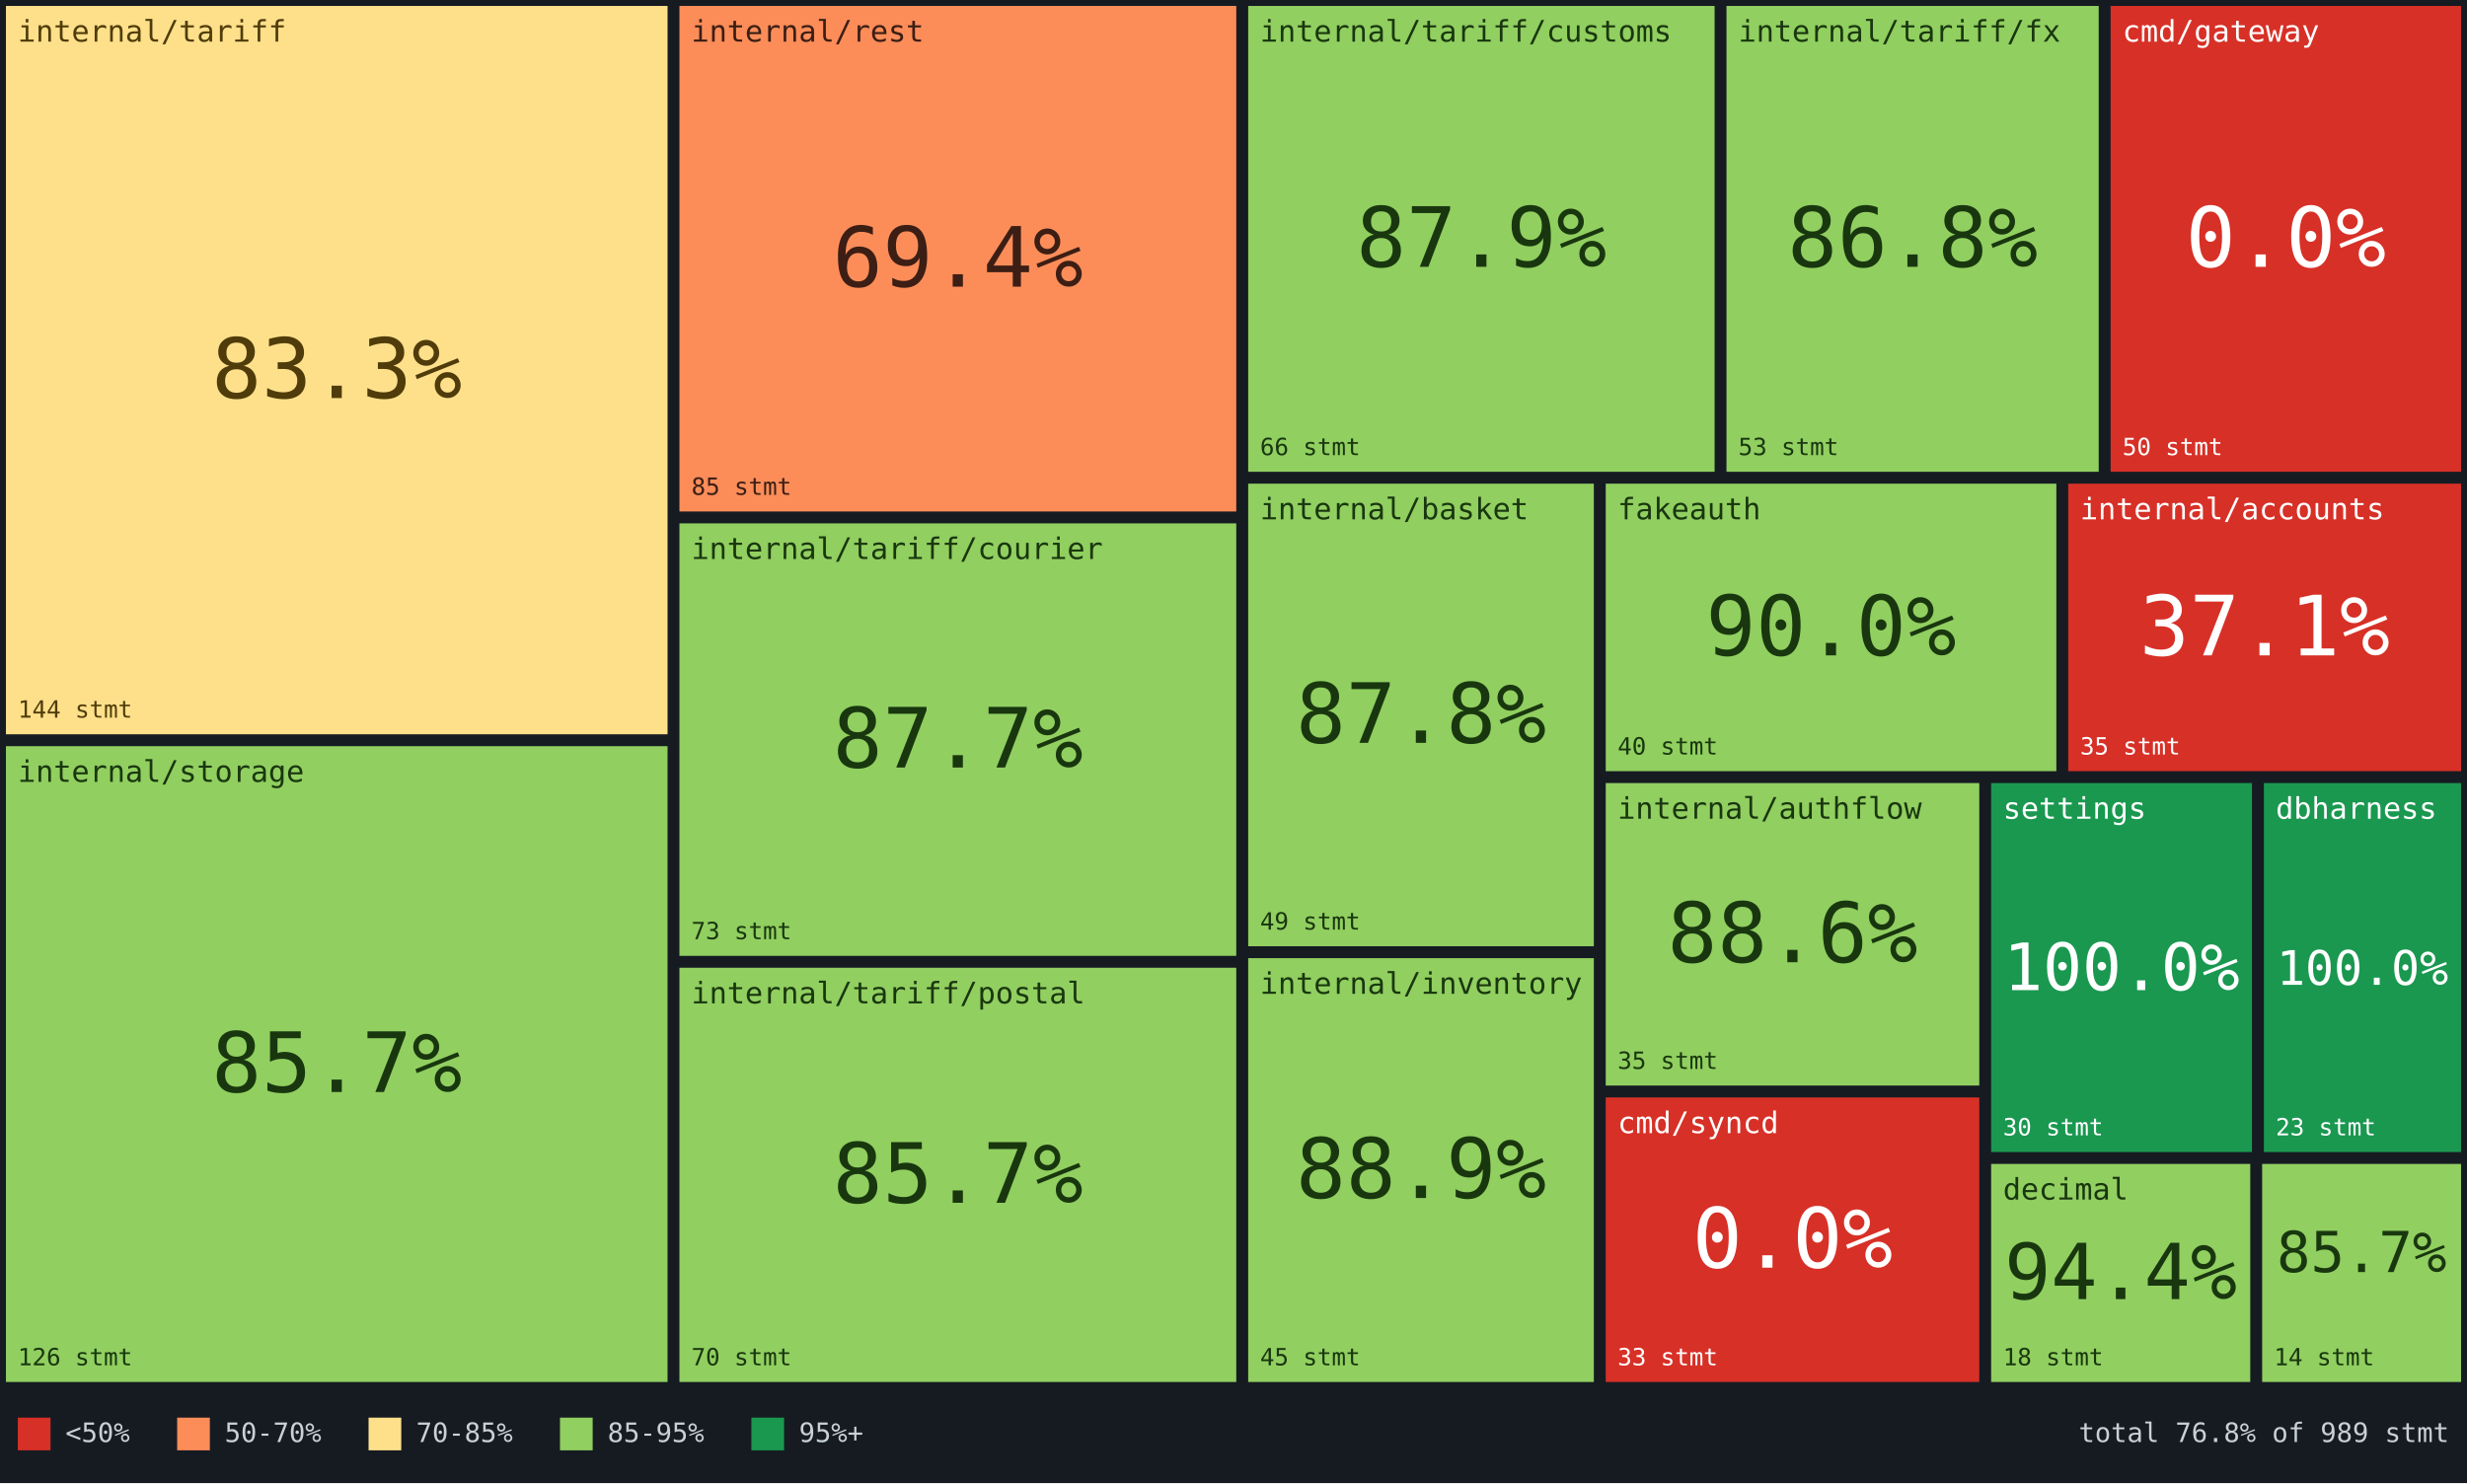
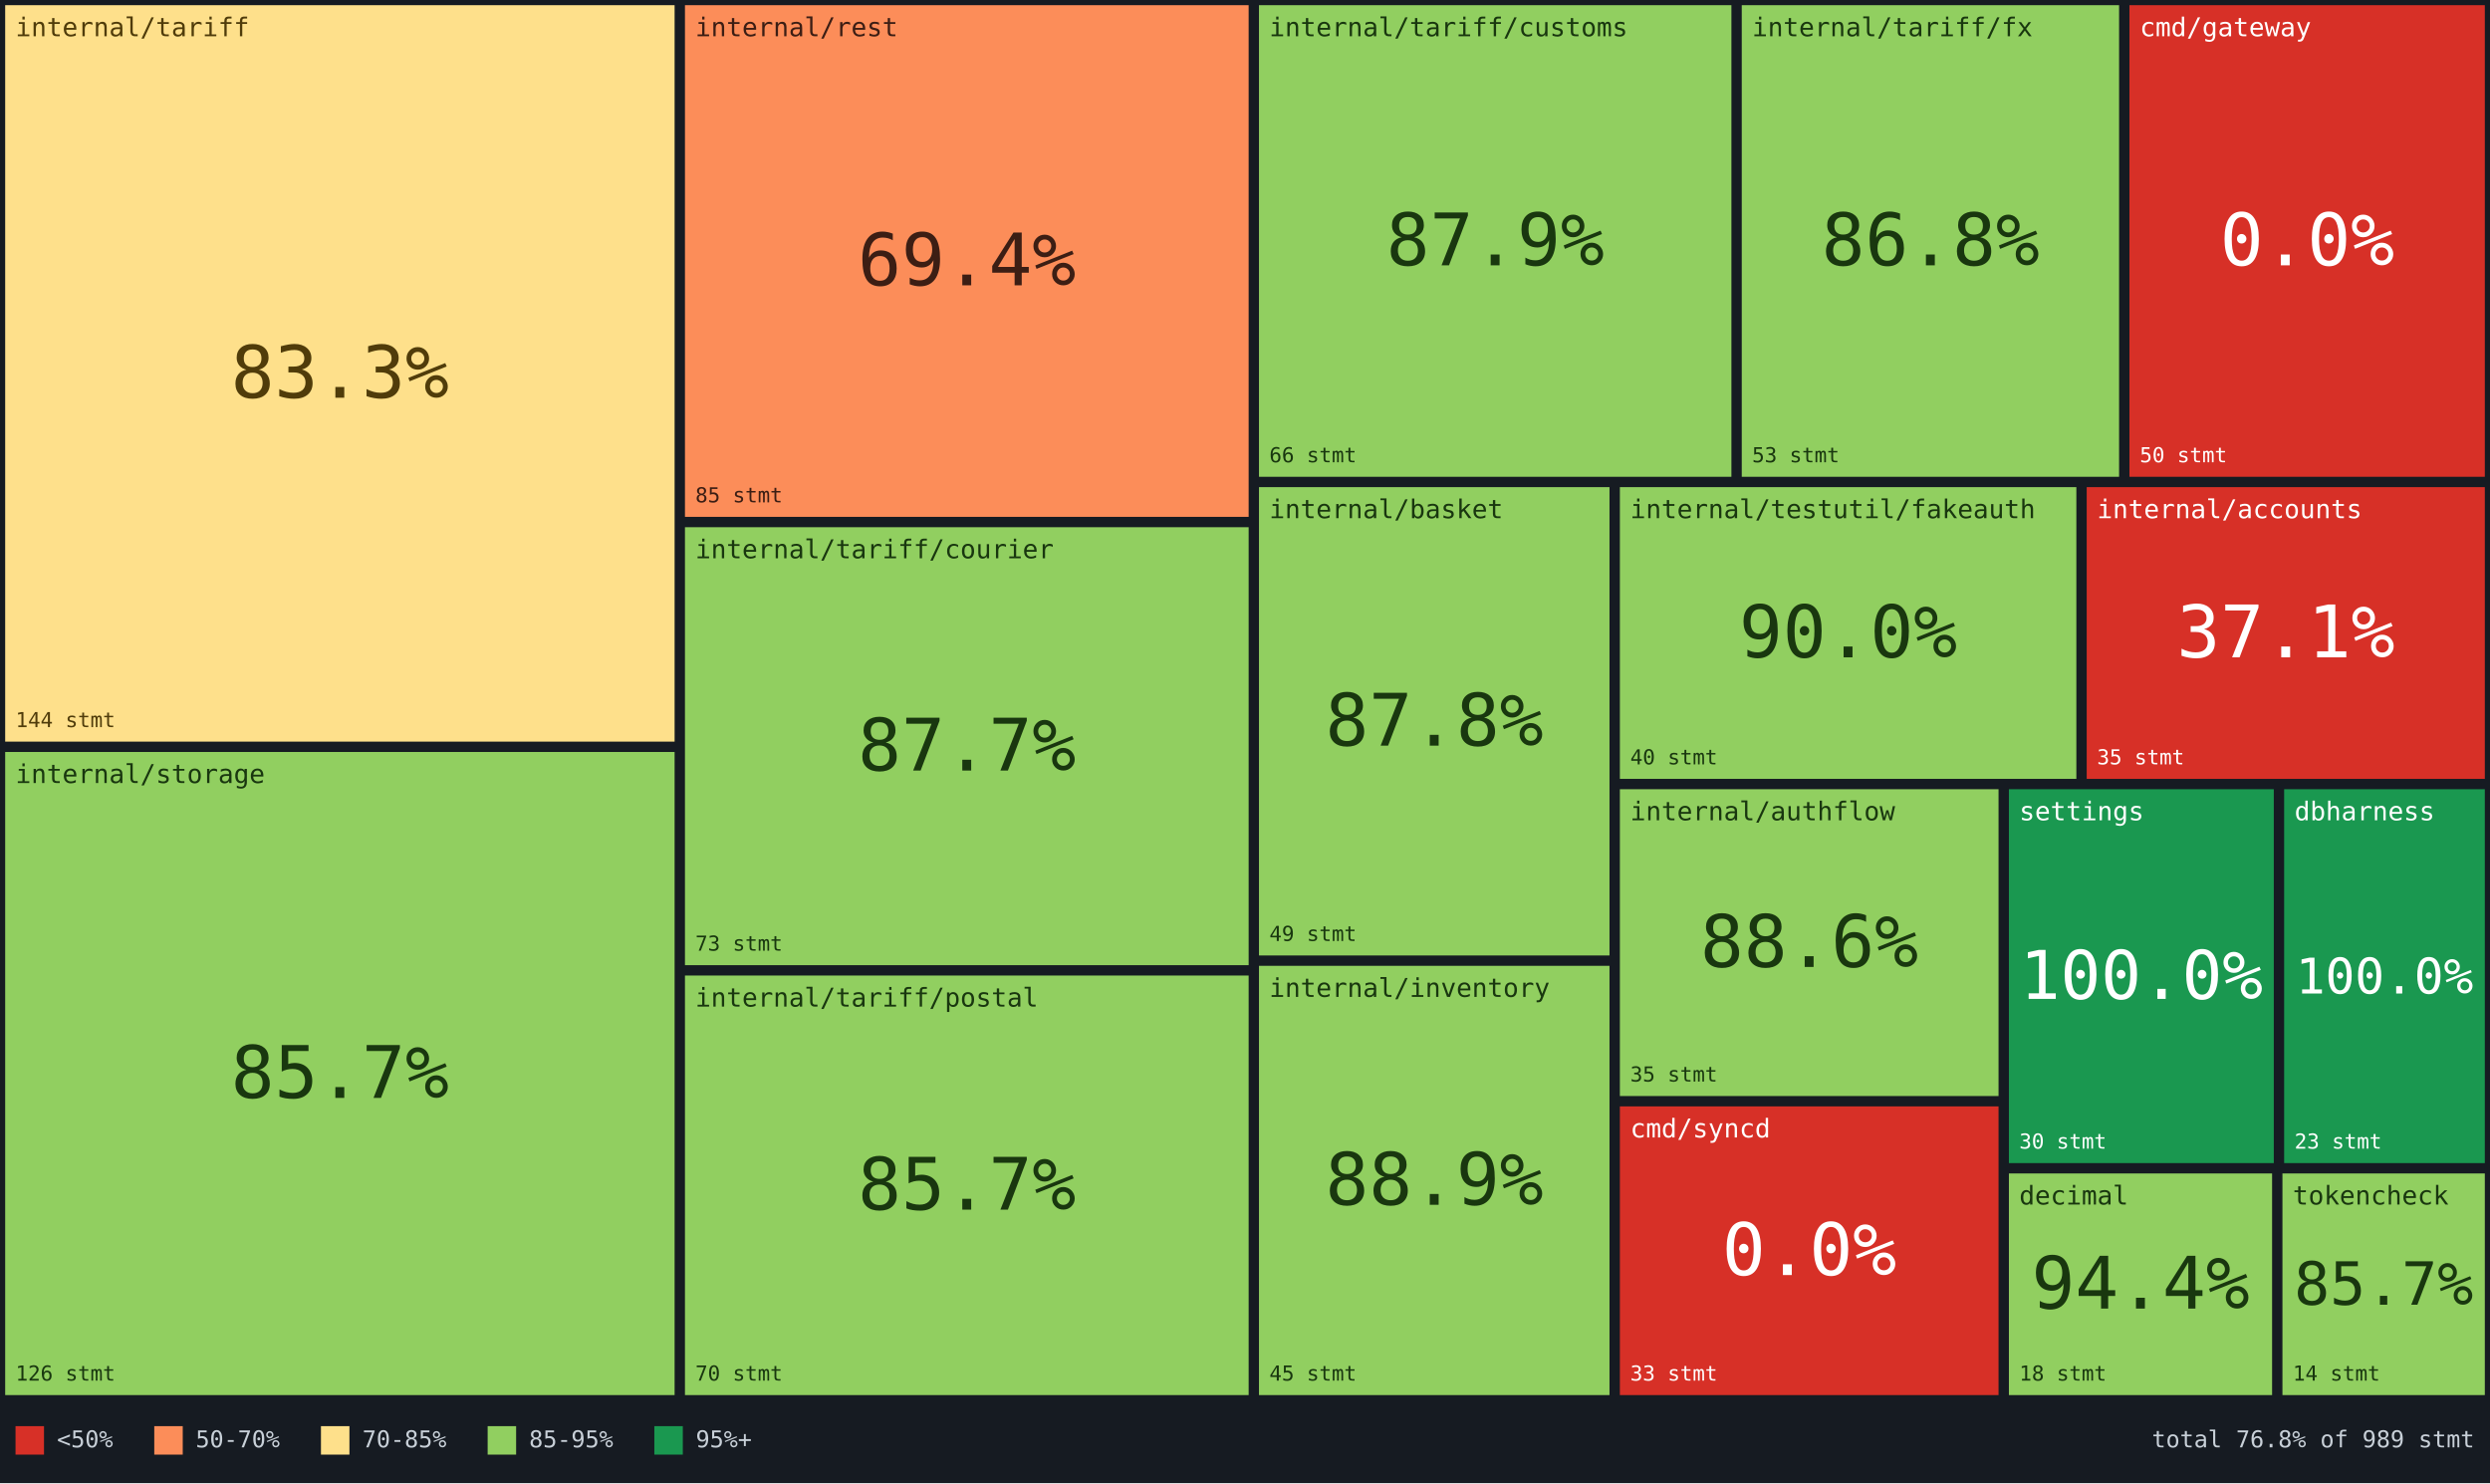
- <svg xmlns="http://www.w3.org/2000/svg" width="830" height="499" viewBox="0 0 830 499" role="img" aria-labelledby="grid-map-title">
-   <rect x="0" y="0" width="830" height="499" fill="#161b22" />
+ <svg xmlns="http://www.w3.org/2000/svg" width="962" height="573" viewBox="0 0 962 573" role="img" aria-labelledby="grid-map-title">
+   <rect x="0" y="0" width="962" height="573" fill="#161b22" />
  <g font-family="ui-monospace, SFMono-Regular, Menlo, Consolas, monospace">
-     <rect x="2" y="2" width="222.59" height="245.07" fill="#fee08b" />
+     <rect x="2" y="2" width="258.63" height="284.53" fill="#fee08b" />
    <clipPath id="t0">
-       <rect x="2" y="2" width="222.59" height="245.07" />
+       <rect x="2" y="2" width="258.63" height="284.53" />
    </clipPath>
    <g clip-path="url(#t0)">
      <text x="6" y="14" font-size="10" fill="#503c0a" textLength="90" lengthAdjust="spacingAndGlyphs">internal/tariff</text>
-       <text x="113.3" y="133.93" font-size="28" fill="#503c0a" text-anchor="middle" textLength="84" lengthAdjust="spacingAndGlyphs">83.3%</text>
-       <text x="6" y="241.47" font-size="8" fill="#503c0a" textLength="38.4" lengthAdjust="spacingAndGlyphs">144 stmt</text>
+       <text x="131.31" y="153.67" font-size="28" fill="#503c0a" text-anchor="middle" textLength="84" lengthAdjust="spacingAndGlyphs">83.3%</text>
+       <text x="6" y="280.93" font-size="8" fill="#503c0a" textLength="38.4" lengthAdjust="spacingAndGlyphs">144 stmt</text>
    </g>
-     <rect x="2" y="251.07" width="222.59" height="213.93" fill="#91cf60" />
+     <rect x="2" y="290.53" width="258.63" height="248.47" fill="#91cf60" />
    <clipPath id="t1">
-       <rect x="2" y="251.07" width="222.59" height="213.93" />
+       <rect x="2" y="290.53" width="258.63" height="248.47" />
    </clipPath>
    <g clip-path="url(#t1)">
-       <text x="6" y="263.07" font-size="10" fill="#19370f" textLength="96" lengthAdjust="spacingAndGlyphs">internal/storage</text>
-       <text x="113.3" y="367.43" font-size="28" fill="#19370f" text-anchor="middle" textLength="84" lengthAdjust="spacingAndGlyphs">85.7%</text>
-       <text x="6" y="459.4" font-size="8" fill="#19370f" textLength="38.4" lengthAdjust="spacingAndGlyphs">126 stmt</text>
+       <text x="6" y="302.53" font-size="10" fill="#19370f" textLength="96" lengthAdjust="spacingAndGlyphs">internal/storage</text>
+       <text x="131.31" y="424.17" font-size="28" fill="#19370f" text-anchor="middle" textLength="84" lengthAdjust="spacingAndGlyphs">85.7%</text>
+       <text x="6" y="533.4" font-size="8" fill="#19370f" textLength="38.4" lengthAdjust="spacingAndGlyphs">126 stmt</text>
    </g>
-     <rect x="228.59" y="2" width="187.34" height="170.1" fill="#fc8d59" />
+     <rect x="264.63" y="2" width="217.78" height="197.69" fill="#fc8d59" />
    <clipPath id="t2">
-       <rect x="228.59" y="2" width="187.34" height="170.1" />
+       <rect x="264.63" y="2" width="217.78" height="197.69" />
    </clipPath>
    <g clip-path="url(#t2)">
-       <text x="232.59" y="14" font-size="10" fill="#3c1e14" textLength="78" lengthAdjust="spacingAndGlyphs">internal/rest</text>
-       <text x="322.26" y="96.45" font-size="28" fill="#3c1e14" text-anchor="middle" textLength="84" lengthAdjust="spacingAndGlyphs">69.4%</text>
-       <text x="232.59" y="166.5" font-size="8" fill="#3c1e14" textLength="33.6" lengthAdjust="spacingAndGlyphs">85 stmt</text>
+       <text x="268.63" y="14" font-size="10" fill="#3c1e14" textLength="78" lengthAdjust="spacingAndGlyphs">internal/rest</text>
+       <text x="373.52" y="110.24" font-size="28" fill="#3c1e14" text-anchor="middle" textLength="84" lengthAdjust="spacingAndGlyphs">69.4%</text>
+       <text x="268.63" y="194.09" font-size="8" fill="#3c1e14" textLength="33.6" lengthAdjust="spacingAndGlyphs">85 stmt</text>
    </g>
-     <rect x="228.59" y="176.1" width="187.34" height="145.52" fill="#91cf60" />
+     <rect x="264.63" y="203.69" width="217.78" height="169.21" fill="#91cf60" />
    <clipPath id="t3">
-       <rect x="228.59" y="176.1" width="187.34" height="145.52" />
+       <rect x="264.63" y="203.69" width="217.78" height="169.21" />
    </clipPath>
    <g clip-path="url(#t3)">
-       <text x="232.59" y="188.1" font-size="10" fill="#19370f" textLength="138" lengthAdjust="spacingAndGlyphs">internal/tariff/courier</text>
-       <text x="322.26" y="258.26" font-size="28" fill="#19370f" text-anchor="middle" textLength="84" lengthAdjust="spacingAndGlyphs">87.7%</text>
-       <text x="232.59" y="316.02" font-size="8" fill="#19370f" textLength="33.6" lengthAdjust="spacingAndGlyphs">73 stmt</text>
+       <text x="268.63" y="215.69" font-size="10" fill="#19370f" textLength="138" lengthAdjust="spacingAndGlyphs">internal/tariff/courier</text>
+       <text x="373.52" y="297.7" font-size="28" fill="#19370f" text-anchor="middle" textLength="84" lengthAdjust="spacingAndGlyphs">87.7%</text>
+       <text x="268.63" y="367.3" font-size="8" fill="#19370f" textLength="33.6" lengthAdjust="spacingAndGlyphs">73 stmt</text>
    </g>
-     <rect x="228.59" y="325.62" width="187.34" height="139.38" fill="#91cf60" />
+     <rect x="264.63" y="376.9" width="217.78" height="162.1" fill="#91cf60" />
    <clipPath id="t4">
-       <rect x="228.59" y="325.62" width="187.34" height="139.38" />
+       <rect x="264.63" y="376.9" width="217.78" height="162.1" />
    </clipPath>
    <g clip-path="url(#t4)">
-       <text x="232.59" y="337.62" font-size="10" fill="#19370f" textLength="132" lengthAdjust="spacingAndGlyphs">internal/tariff/postal</text>
-       <text x="322.26" y="404.71" font-size="28" fill="#19370f" text-anchor="middle" textLength="84" lengthAdjust="spacingAndGlyphs">85.7%</text>
-       <text x="232.59" y="459.4" font-size="8" fill="#19370f" textLength="33.6" lengthAdjust="spacingAndGlyphs">70 stmt</text>
+       <text x="268.63" y="388.9" font-size="10" fill="#19370f" textLength="132" lengthAdjust="spacingAndGlyphs">internal/tariff/postal</text>
+       <text x="373.52" y="467.35" font-size="28" fill="#19370f" text-anchor="middle" textLength="84" lengthAdjust="spacingAndGlyphs">85.7%</text>
+       <text x="268.63" y="533.4" font-size="8" fill="#19370f" textLength="33.6" lengthAdjust="spacingAndGlyphs">70 stmt</text>
    </g>
-     <rect x="419.94" y="2" width="156.92" height="156.74" fill="#91cf60" />
+     <rect x="486.4" y="2" width="182.52" height="182.21" fill="#91cf60" />
    <clipPath id="t5">
-       <rect x="419.94" y="2" width="156.92" height="156.74" />
+       <rect x="486.4" y="2" width="182.52" height="182.21" />
    </clipPath>
    <g clip-path="url(#t5)">
-       <text x="423.94" y="14" font-size="10" fill="#19370f" textLength="138" lengthAdjust="spacingAndGlyphs">internal/tariff/customs</text>
-       <text x="498.4" y="89.77" font-size="28" fill="#19370f" text-anchor="middle" textLength="84" lengthAdjust="spacingAndGlyphs">87.9%</text>
-       <text x="423.94" y="153.14" font-size="8" fill="#19370f" textLength="33.6" lengthAdjust="spacingAndGlyphs">66 stmt</text>
+       <text x="490.4" y="14" font-size="10" fill="#19370f" textLength="138" lengthAdjust="spacingAndGlyphs">internal/tariff/customs</text>
+       <text x="577.66" y="102.5" font-size="28" fill="#19370f" text-anchor="middle" textLength="84" lengthAdjust="spacingAndGlyphs">87.9%</text>
+       <text x="490.4" y="178.61" font-size="8" fill="#19370f" textLength="33.6" lengthAdjust="spacingAndGlyphs">66 stmt</text>
    </g>
-     <rect x="580.86" y="2" width="125.23" height="156.74" fill="#91cf60" />
+     <rect x="672.92" y="2" width="145.78" height="182.21" fill="#91cf60" />
    <clipPath id="t6">
-       <rect x="580.86" y="2" width="125.23" height="156.74" />
+       <rect x="672.92" y="2" width="145.78" height="182.21" />
    </clipPath>
    <g clip-path="url(#t6)">
-       <text x="584.86" y="14" font-size="10" fill="#19370f" textLength="108" lengthAdjust="spacingAndGlyphs">internal/tariff/fx</text>
-       <text x="643.47" y="89.77" font-size="28" fill="#19370f" text-anchor="middle" textLength="84" lengthAdjust="spacingAndGlyphs">86.8%</text>
-       <text x="584.86" y="153.14" font-size="8" fill="#19370f" textLength="33.6" lengthAdjust="spacingAndGlyphs">53 stmt</text>
+       <text x="676.92" y="14" font-size="10" fill="#19370f" textLength="108" lengthAdjust="spacingAndGlyphs">internal/tariff/fx</text>
+       <text x="745.81" y="102.5" font-size="28" fill="#19370f" text-anchor="middle" textLength="84" lengthAdjust="spacingAndGlyphs">86.8%</text>
+       <text x="676.92" y="178.61" font-size="8" fill="#19370f" textLength="33.6" lengthAdjust="spacingAndGlyphs">53 stmt</text>
    </g>
-     <rect x="710.09" y="2" width="117.91" height="156.74" fill="#d73027" />
+     <rect x="822.7" y="2" width="137.3" height="182.21" fill="#d73027" />
    <clipPath id="t7">
-       <rect x="710.09" y="2" width="117.91" height="156.74" />
+       <rect x="822.7" y="2" width="137.3" height="182.21" />
    </clipPath>
    <g clip-path="url(#t7)">
-       <text x="714.09" y="14" font-size="10" fill="#ffffff" textLength="66" lengthAdjust="spacingAndGlyphs">cmd/gateway</text>
-       <text x="769.04" y="89.77" font-size="28" fill="#ffffff" text-anchor="middle" textLength="67.2" lengthAdjust="spacingAndGlyphs">0.0%</text>
-       <text x="714.09" y="153.14" font-size="8" fill="#ffffff" textLength="33.6" lengthAdjust="spacingAndGlyphs">50 stmt</text>
+       <text x="826.7" y="14" font-size="10" fill="#ffffff" textLength="66" lengthAdjust="spacingAndGlyphs">cmd/gateway</text>
+       <text x="891.35" y="102.5" font-size="28" fill="#ffffff" text-anchor="middle" textLength="67.2" lengthAdjust="spacingAndGlyphs">0.0%</text>
+       <text x="826.7" y="178.61" font-size="8" fill="#ffffff" textLength="33.6" lengthAdjust="spacingAndGlyphs">50 stmt</text>
    </g>
-     <rect x="419.94" y="162.74" width="116.29" height="155.65" fill="#91cf60" />
+     <rect x="486.4" y="188.21" width="135.42" height="180.94" fill="#91cf60" />
    <clipPath id="t8">
-       <rect x="419.94" y="162.74" width="116.29" height="155.65" />
+       <rect x="486.4" y="188.21" width="135.42" height="180.94" />
    </clipPath>
    <g clip-path="url(#t8)">
-       <text x="423.94" y="174.74" font-size="10" fill="#19370f" textLength="90" lengthAdjust="spacingAndGlyphs">internal/basket</text>
-       <text x="478.08" y="249.96" font-size="28" fill="#19370f" text-anchor="middle" textLength="84" lengthAdjust="spacingAndGlyphs">87.8%</text>
-       <text x="423.94" y="312.79" font-size="8" fill="#19370f" textLength="33.6" lengthAdjust="spacingAndGlyphs">49 stmt</text>
+       <text x="490.4" y="200.21" font-size="10" fill="#19370f" textLength="90" lengthAdjust="spacingAndGlyphs">internal/basket</text>
+       <text x="554.12" y="288.08" font-size="28" fill="#19370f" text-anchor="middle" textLength="84" lengthAdjust="spacingAndGlyphs">87.8%</text>
+       <text x="490.4" y="363.55" font-size="8" fill="#19370f" textLength="33.6" lengthAdjust="spacingAndGlyphs">49 stmt</text>
    </g>
-     <rect x="419.94" y="322.39" width="116.29" height="142.61" fill="#91cf60" />
+     <rect x="486.4" y="373.15" width="135.42" height="165.85" fill="#91cf60" />
    <clipPath id="t9">
-       <rect x="419.94" y="322.39" width="116.29" height="142.61" />
+       <rect x="486.4" y="373.15" width="135.42" height="165.85" />
    </clipPath>
    <g clip-path="url(#t9)">
-       <text x="423.94" y="334.39" font-size="10" fill="#19370f" textLength="108" lengthAdjust="spacingAndGlyphs">internal/inventory</text>
-       <text x="478.08" y="403.09" font-size="28" fill="#19370f" text-anchor="middle" textLength="84" lengthAdjust="spacingAndGlyphs">88.9%</text>
-       <text x="423.94" y="459.4" font-size="8" fill="#19370f" textLength="33.6" lengthAdjust="spacingAndGlyphs">45 stmt</text>
+       <text x="490.4" y="385.15" font-size="10" fill="#19370f" textLength="108" lengthAdjust="spacingAndGlyphs">internal/inventory</text>
+       <text x="554.12" y="465.48" font-size="28" fill="#19370f" text-anchor="middle" textLength="84" lengthAdjust="spacingAndGlyphs">88.9%</text>
+       <text x="490.4" y="533.4" font-size="8" fill="#19370f" textLength="33.6" lengthAdjust="spacingAndGlyphs">45 stmt</text>
    </g>
-     <rect x="540.23" y="162.74" width="151.61" height="96.74" fill="#91cf60" />
+     <rect x="625.83" y="188.21" width="176.36" height="112.71" fill="#91cf60" />
    <clipPath id="t10">
-       <rect x="540.23" y="162.74" width="151.61" height="96.74" />
+       <rect x="625.83" y="188.21" width="176.36" height="112.71" />
    </clipPath>
    <g clip-path="url(#t10)">
-       <text x="544.23" y="174.74" font-size="10" fill="#19370f" textLength="48" lengthAdjust="spacingAndGlyphs">fakeauth</text>
-       <text x="616.03" y="220.51" font-size="28" fill="#19370f" text-anchor="middle" textLength="84" lengthAdjust="spacingAndGlyphs">90.0%</text>
-       <text x="544.23" y="253.88" font-size="8" fill="#19370f" textLength="33.6" lengthAdjust="spacingAndGlyphs">40 stmt</text>
+       <text x="629.83" y="200.21" font-size="10" fill="#19370f" textLength="156" lengthAdjust="spacingAndGlyphs">internal/testutil/fakeauth</text>
+       <text x="714.01" y="253.96" font-size="28" fill="#19370f" text-anchor="middle" textLength="84" lengthAdjust="spacingAndGlyphs">90.0%</text>
+       <text x="629.83" y="295.32" font-size="8" fill="#19370f" textLength="33.6" lengthAdjust="spacingAndGlyphs">40 stmt</text>
    </g>
-     <rect x="695.84" y="162.74" width="132.16" height="96.74" fill="#d73027" />
+     <rect x="806.19" y="188.21" width="153.81" height="112.71" fill="#d73027" />
    <clipPath id="t11">
-       <rect x="695.84" y="162.74" width="132.16" height="96.74" />
+       <rect x="806.19" y="188.21" width="153.81" height="112.71" />
    </clipPath>
    <g clip-path="url(#t11)">
-       <text x="699.84" y="174.74" font-size="10" fill="#ffffff" textLength="102" lengthAdjust="spacingAndGlyphs">internal/accounts</text>
-       <text x="761.92" y="220.51" font-size="28" fill="#ffffff" text-anchor="middle" textLength="84" lengthAdjust="spacingAndGlyphs">37.1%</text>
-       <text x="699.84" y="253.88" font-size="8" fill="#ffffff" textLength="33.6" lengthAdjust="spacingAndGlyphs">35 stmt</text>
+       <text x="810.19" y="200.21" font-size="10" fill="#ffffff" textLength="102" lengthAdjust="spacingAndGlyphs">internal/accounts</text>
+       <text x="883.09" y="253.96" font-size="28" fill="#ffffff" text-anchor="middle" textLength="84" lengthAdjust="spacingAndGlyphs">37.1%</text>
+       <text x="810.19" y="295.32" font-size="8" fill="#ffffff" textLength="33.6" lengthAdjust="spacingAndGlyphs">35 stmt</text>
    </g>
-     <rect x="540.23" y="263.48" width="125.68" height="101.78" fill="#91cf60" />
+     <rect x="625.83" y="304.92" width="146.3" height="118.54" fill="#91cf60" />
    <clipPath id="t12">
-       <rect x="540.23" y="263.48" width="125.68" height="101.78" />
+       <rect x="625.83" y="304.92" width="146.3" height="118.54" />
    </clipPath>
    <g clip-path="url(#t12)">
-       <text x="544.23" y="275.48" font-size="10" fill="#19370f" textLength="102" lengthAdjust="spacingAndGlyphs">internal/authflow</text>
-       <text x="603.07" y="323.77" font-size="28" fill="#19370f" text-anchor="middle" textLength="84" lengthAdjust="spacingAndGlyphs">88.6%</text>
-       <text x="544.23" y="359.66" font-size="8" fill="#19370f" textLength="33.6" lengthAdjust="spacingAndGlyphs">35 stmt</text>
+       <text x="629.83" y="316.92" font-size="10" fill="#19370f" textLength="102" lengthAdjust="spacingAndGlyphs">internal/authflow</text>
+       <text x="698.98" y="373.59" font-size="28" fill="#19370f" text-anchor="middle" textLength="84" lengthAdjust="spacingAndGlyphs">88.6%</text>
+       <text x="629.83" y="417.86" font-size="8" fill="#19370f" textLength="33.6" lengthAdjust="spacingAndGlyphs">35 stmt</text>
    </g>
-     <rect x="540.23" y="369.26" width="125.68" height="95.74" fill="#d73027" />
+     <rect x="625.83" y="427.46" width="146.3" height="111.54" fill="#d73027" />
    <clipPath id="t13">
-       <rect x="540.23" y="369.26" width="125.68" height="95.74" />
+       <rect x="625.83" y="427.46" width="146.3" height="111.54" />
    </clipPath>
    <g clip-path="url(#t13)">
-       <text x="544.23" y="381.26" font-size="10" fill="#ffffff" textLength="54" lengthAdjust="spacingAndGlyphs">cmd/syncd</text>
-       <text x="603.07" y="426.53" font-size="28" fill="#ffffff" text-anchor="middle" textLength="67.2" lengthAdjust="spacingAndGlyphs">0.0%</text>
-       <text x="544.23" y="459.4" font-size="8" fill="#ffffff" textLength="33.6" lengthAdjust="spacingAndGlyphs">33 stmt</text>
+       <text x="629.83" y="439.46" font-size="10" fill="#ffffff" textLength="54" lengthAdjust="spacingAndGlyphs">cmd/syncd</text>
+       <text x="698.98" y="492.63" font-size="28" fill="#ffffff" text-anchor="middle" textLength="67.2" lengthAdjust="spacingAndGlyphs">0.0%</text>
+       <text x="629.83" y="533.4" font-size="8" fill="#ffffff" textLength="33.6" lengthAdjust="spacingAndGlyphs">33 stmt</text>
    </g>
-     <rect x="669.9" y="263.48" width="87.75" height="124.15" fill="#1a9850" />
+     <rect x="776.13" y="304.92" width="102.34" height="144.45" fill="#1a9850" />
    <clipPath id="t14">
-       <rect x="669.9" y="263.48" width="87.75" height="124.15" />
+       <rect x="776.13" y="304.92" width="102.34" height="144.45" />
    </clipPath>
    <g clip-path="url(#t14)">
-       <text x="673.9" y="275.48" font-size="10" fill="#ffffff" textLength="48" lengthAdjust="spacingAndGlyphs">settings</text>
-       <text x="713.78" y="333.16" font-size="22" fill="#ffffff" text-anchor="middle" textLength="79.2" lengthAdjust="spacingAndGlyphs">100.0%</text>
-       <text x="673.9" y="382.03" font-size="8" fill="#ffffff" textLength="33.6" lengthAdjust="spacingAndGlyphs">30 stmt</text>
+       <text x="780.13" y="316.92" font-size="10" fill="#ffffff" textLength="48" lengthAdjust="spacingAndGlyphs">settings</text>
+       <text x="827.3" y="385.94" font-size="26" fill="#ffffff" text-anchor="middle" textLength="93.6" lengthAdjust="spacingAndGlyphs">100.0%</text>
+       <text x="780.13" y="443.77" font-size="8" fill="#ffffff" textLength="33.6" lengthAdjust="spacingAndGlyphs">30 stmt</text>
    </g>
-     <rect x="761.66" y="263.48" width="66.34" height="124.15" fill="#1a9850" />
+     <rect x="882.47" y="304.92" width="77.53" height="144.45" fill="#1a9850" />
    <clipPath id="t15">
-       <rect x="761.66" y="263.48" width="66.34" height="124.15" />
+       <rect x="882.47" y="304.92" width="77.53" height="144.45" />
    </clipPath>
    <g clip-path="url(#t15)">
-       <text x="765.66" y="275.48" font-size="10" fill="#ffffff" textLength="54" lengthAdjust="spacingAndGlyphs">dbharness</text>
-       <text x="794.83" y="331.36" font-size="16" fill="#ffffff" text-anchor="middle" textLength="57.6" lengthAdjust="spacingAndGlyphs">100.0%</text>
-       <text x="765.66" y="382.03" font-size="8" fill="#ffffff" textLength="33.6" lengthAdjust="spacingAndGlyphs">23 stmt</text>
+       <text x="886.47" y="316.92" font-size="10" fill="#ffffff" textLength="54" lengthAdjust="spacingAndGlyphs">dbharness</text>
+       <text x="921.23" y="383.84" font-size="19" fill="#ffffff" text-anchor="middle" textLength="68.4" lengthAdjust="spacingAndGlyphs">100.0%</text>
+       <text x="886.47" y="443.77" font-size="8" fill="#ffffff" textLength="33.6" lengthAdjust="spacingAndGlyphs">23 stmt</text>
    </g>
-     <rect x="669.9" y="391.63" width="87.18" height="73.37" fill="#91cf60" />
+     <rect x="776.13" y="453.37" width="101.68" height="85.63" fill="#91cf60" />
    <clipPath id="t16">
-       <rect x="669.9" y="391.63" width="87.18" height="73.37" />
+       <rect x="776.13" y="453.37" width="101.68" height="85.63" />
    </clipPath>
    <g clip-path="url(#t16)">
-       <text x="673.9" y="403.63" font-size="10" fill="#19370f" textLength="42" lengthAdjust="spacingAndGlyphs">decimal</text>
-       <text x="713.49" y="437.11" font-size="26" fill="#19370f" text-anchor="middle" textLength="78" lengthAdjust="spacingAndGlyphs">94.4%</text>
-       <text x="673.9" y="459.4" font-size="8" fill="#19370f" textLength="33.6" lengthAdjust="spacingAndGlyphs">18 stmt</text>
+       <text x="780.13" y="465.37" font-size="10" fill="#19370f" textLength="42" lengthAdjust="spacingAndGlyphs">decimal</text>
+       <text x="826.97" y="505.58" font-size="28" fill="#19370f" text-anchor="middle" textLength="84" lengthAdjust="spacingAndGlyphs">94.4%</text>
+       <text x="780.13" y="533.4" font-size="8" fill="#19370f" textLength="33.6" lengthAdjust="spacingAndGlyphs">18 stmt</text>
    </g>
-     <rect x="761.08" y="391.63" width="66.92" height="73.37" fill="#91cf60" />
+     <rect x="881.81" y="453.37" width="78.19" height="85.63" fill="#91cf60" />
    <clipPath id="t17">
-       <rect x="761.08" y="391.63" width="66.92" height="73.37" />
+       <rect x="881.81" y="453.37" width="78.19" height="85.63" />
    </clipPath>
    <g clip-path="url(#t17)">
-       <text x="794.54" y="428.01" font-size="19" fill="#19370f" text-anchor="middle" textLength="57" lengthAdjust="spacingAndGlyphs">85.7%</text>
-       <text x="765.08" y="459.4" font-size="8" fill="#19370f" textLength="33.6" lengthAdjust="spacingAndGlyphs">14 stmt</text>
+       <text x="885.81" y="465.37" font-size="10" fill="#19370f" textLength="60" lengthAdjust="spacingAndGlyphs">tokencheck</text>
+       <text x="920.9" y="504.08" font-size="23" fill="#19370f" text-anchor="middle" textLength="69" lengthAdjust="spacingAndGlyphs">85.7%</text>
+       <text x="885.81" y="533.4" font-size="8" fill="#19370f" textLength="33.6" lengthAdjust="spacingAndGlyphs">14 stmt</text>
    </g>
-     <rect x="6" y="477" width="11" height="11" fill="#d73027" />
-     <text x="22" y="485.2" font-size="9" fill="#c8d0d8" textLength="21.6" lengthAdjust="spacingAndGlyphs">&lt;50%</text>
-     <rect x="59.6" y="477" width="11" height="11" fill="#fc8d59" />
-     <text x="75.6" y="485.2" font-size="9" fill="#c8d0d8" textLength="32.4" lengthAdjust="spacingAndGlyphs">50-70%</text>
-     <rect x="124" y="477" width="11" height="11" fill="#fee08b" />
-     <text x="140" y="485.2" font-size="9" fill="#c8d0d8" textLength="32.4" lengthAdjust="spacingAndGlyphs">70-85%</text>
-     <rect x="188.4" y="477" width="11" height="11" fill="#91cf60" />
-     <text x="204.4" y="485.2" font-size="9" fill="#c8d0d8" textLength="32.4" lengthAdjust="spacingAndGlyphs">85-95%</text>
-     <rect x="252.8" y="477" width="11" height="11" fill="#1a9850" />
-     <text x="268.8" y="485.2" font-size="9" fill="#c8d0d8" textLength="21.6" lengthAdjust="spacingAndGlyphs">95%+</text>
-     <text x="824" y="485.2" font-size="9" fill="#c8d0d8" text-anchor="end" textLength="124.2" lengthAdjust="spacingAndGlyphs">total 76.8% of 989 stmt</text>
+     <rect x="6" y="551" width="11" height="11" fill="#d73027" />
+     <text x="22" y="559.2" font-size="9" fill="#c8d0d8" textLength="21.6" lengthAdjust="spacingAndGlyphs">&lt;50%</text>
+     <rect x="59.6" y="551" width="11" height="11" fill="#fc8d59" />
+     <text x="75.6" y="559.2" font-size="9" fill="#c8d0d8" textLength="32.4" lengthAdjust="spacingAndGlyphs">50-70%</text>
+     <rect x="124" y="551" width="11" height="11" fill="#fee08b" />
+     <text x="140" y="559.2" font-size="9" fill="#c8d0d8" textLength="32.4" lengthAdjust="spacingAndGlyphs">70-85%</text>
+     <rect x="188.4" y="551" width="11" height="11" fill="#91cf60" />
+     <text x="204.4" y="559.2" font-size="9" fill="#c8d0d8" textLength="32.4" lengthAdjust="spacingAndGlyphs">85-95%</text>
+     <rect x="252.8" y="551" width="11" height="11" fill="#1a9850" />
+     <text x="268.8" y="559.2" font-size="9" fill="#c8d0d8" textLength="21.6" lengthAdjust="spacingAndGlyphs">95%+</text>
+     <text x="956" y="559.2" font-size="9" fill="#c8d0d8" text-anchor="end" textLength="124.2" lengthAdjust="spacingAndGlyphs">total 76.8% of 989 stmt</text>
  </g>
</svg>
